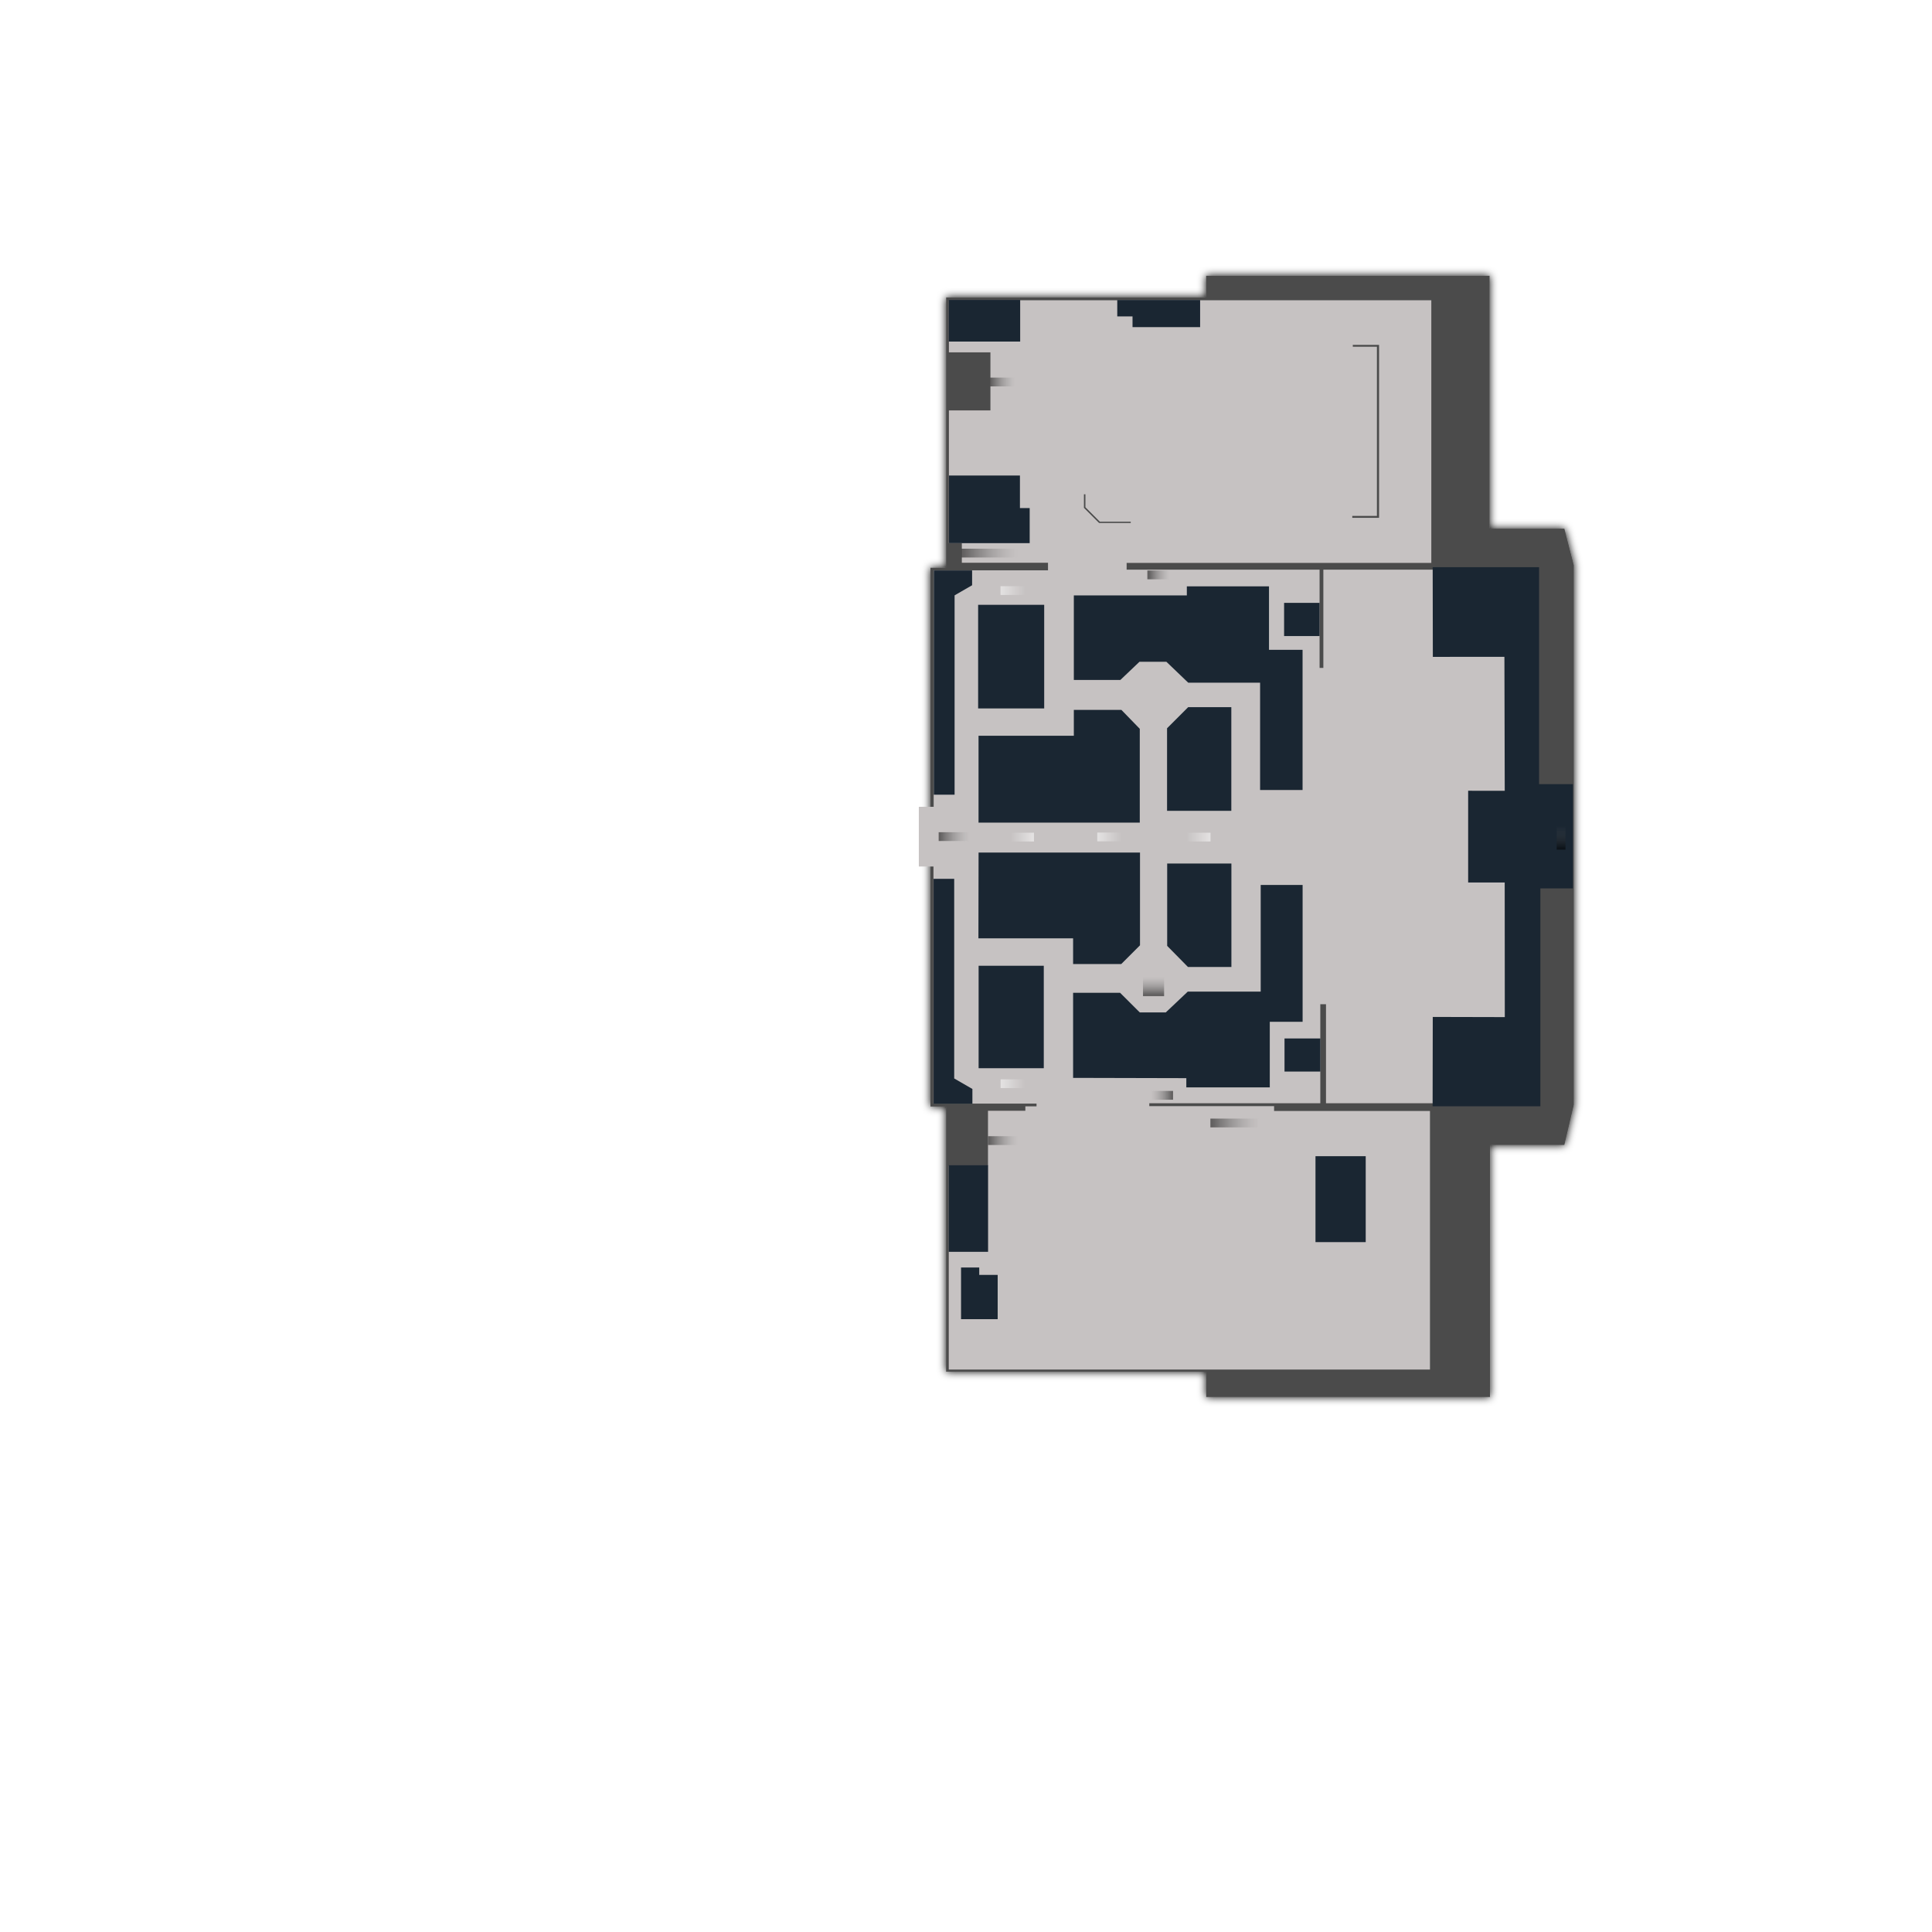
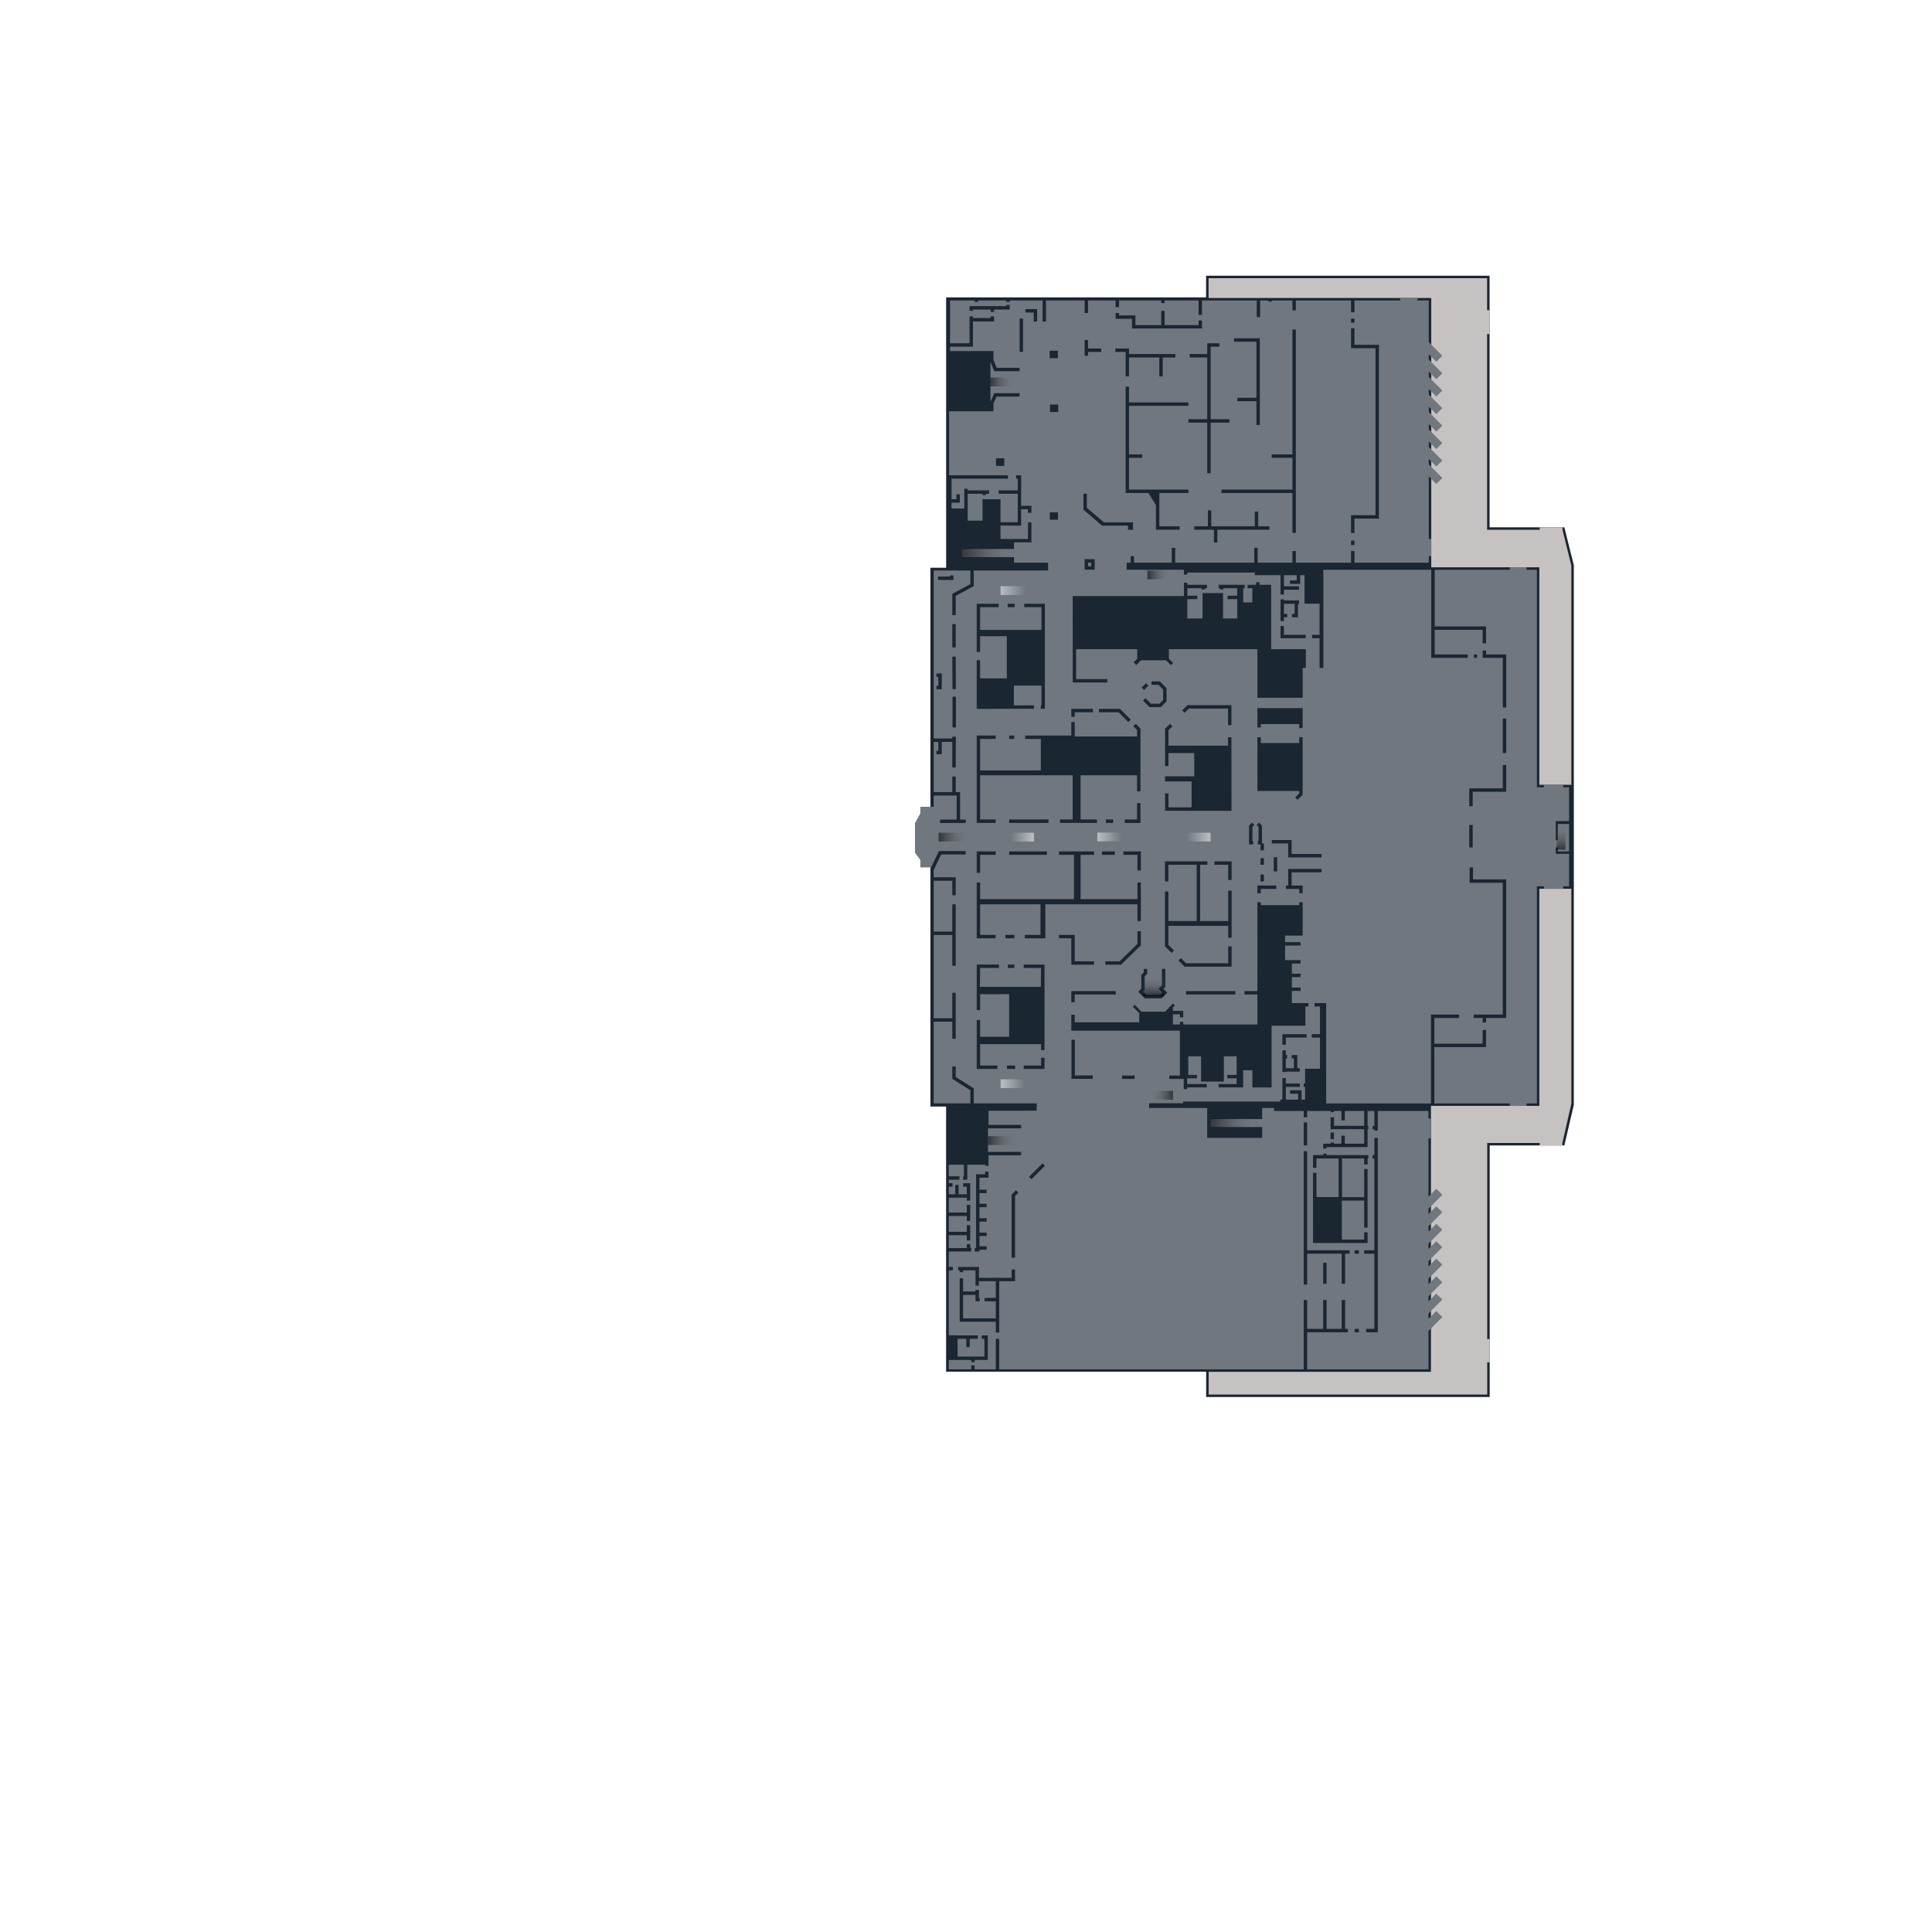
- <svg xmlns="http://www.w3.org/2000/svg" xmlns:xlink="http://www.w3.org/1999/xlink" xml:space="preserve" id="svg235" version="1.1" viewBox="0 0 977.1 977.1">
-   <style id="style_common">
-     .trees { fill:#144043 }
-     .cement { fill:#c6c2c2 }
-     .land { fill:#1f5054 }
-     .rock { fill:#dcd5b6 }
-     .water { fill:#4a6b96 }
-     .wood { fill:#593700 }
-     .tarmac { fill:#768089 }
-     .gravel { fill:#946d3e }
-     .building { fill:#1a2632 }
-     .floor { fill:#70777f }
-     .locked { fill:#37414c }
-     .map_border { fill:none;stroke:#000;stroke-width:2 }
-     .fence { fill:none;stroke:#c4e3c3;stroke-width:1 }
-     .road_tarmac { fill:none;stroke:#888 }
-     .road_gravel { fill:none;stroke:#946d3e }
-     .road_small { stroke-width:5 }
-     .road_medium { stroke-width:8 }
-     .road_large { stroke-width:12 }
-     .railroad { fill:none;stroke:#914833;stroke-dasharray:6;stroke-width:3 }
-     .powerline { fill:none;stroke:#ffce00;stroke-width:2;stroke-miterlimit:10;stroke-dasharray:6,6 }
-     .danger { fill:red;fill-opacity:.4;stroke:red;stroke-dasharray:4,2;stroke-width:2 }
-     .task { fill:#000 }
-     .stairs { fill:#FFD700 }
-     .shadow { filter:drop-shadow(0 0 2px #000) }
-   </style>
-   <style id="style_interchange">
-     .structure{ fill:#4b4b4b }
-   </style>
-   <defs id="defs1">
-     <linearGradient id="rampDown_l2r">
-       <stop id="stop200" offset="0" style="stop-color:#777777;stop-opacity:0;" />
-       <stop id="stop199" offset="1" style="stop-color:#000000;stop-opacity:0.5;" />
+ <svg xmlns="http://www.w3.org/2000/svg" id="svg235" version="1.1" viewBox="0 0 977.1 977.1">
+   <defs>
+     <style>
+       .st0 {
+         stroke: url(#linear-gradient6);
+       }
+ 
+       .st0, .st1, .st2, .st3, .st4, .st5, .st6, .st7, .st8, .st9, .st10, .st11, .st12, .st13 {
+         fill: none;
+         stroke-miterlimit: 3.555;
+       }
+ 
+       .st0, .st1, .st2, .st3, .st4, .st5, .st6, .st7, .st8, .st9, .st11, .st12, .st13 {
+         stroke-width: 4.444px;
+       }
+ 
+       .st1 {
+         stroke: url(#linear-gradient4);
+       }
+ 
+       .st2 {
+         stroke: url(#linear-gradient13);
+       }
+ 
+       .st3 {
+         stroke: url(#linear-gradient8);
+       }
+ 
+       .st4 {
+         stroke: url(#linear-gradient1);
+       }
+ 
+       .st5 {
+         stroke: url(#linear-gradient12);
+       }
+ 
+       .st14 {
+         fill: #70777f;
+       }
+ 
+       .st6 {
+         stroke: url(#linear-gradient3);
+       }
+ 
+       .st7 {
+         stroke: url(#linear-gradient2);
+       }
+ 
+       .st8 {
+         stroke: url(#linear-gradient7);
+       }
+ 
+       .st9 {
+         stroke: url(#linear-gradient5);
+       }
+ 
+       .st10 {
+         stroke: url(#linear-gradient);
+         stroke-width: 10.666px;
+       }
+ 
+       .st11 {
+         stroke: url(#linear-gradient9);
+       }
+ 
+       .st12 {
+         stroke: url(#linear-gradient11);
+       }
+ 
+       .st15 {
+         fill: #1a2632;
+       }
+ 
+       .st16 {
+         fill: #c6c2c2;
+       }
+ 
+       .st13 {
+         stroke: url(#linear-gradient10);
+       }
+     </style>
+     <linearGradient id="linear-gradient" x1="832.182" y1="296.201" x2="832.182" y2="306.265" gradientTransform="translate(-156.3224 766.2187) scale(.8889 -.8889)" gradientUnits="userSpaceOnUse">
+       <stop offset="0" stop-color="#000" stop-opacity=".5" />
+       <stop offset="1" stop-color="#777" stop-opacity="0" />
    </linearGradient>
-     <linearGradient id="rampDown_r2l">
-       <stop id="stop84" offset="0" style="stop-color:#000000;stop-opacity:0.5;" />
-       <stop id="stop85" offset="1" style="stop-color:#777777;stop-opacity:0;" />
+     <linearGradient id="linear-gradient1" x1="745.639" y1="525.979" x2="759.381" y2="525.979" gradientTransform="translate(-156.3224 766.2187) scale(.8889 -.8889)" gradientUnits="userSpaceOnUse">
+       <stop offset="0" stop-color="#fff" stop-opacity=".5" />
+       <stop offset="1" stop-color="#fff" stop-opacity="0" />
    </linearGradient>
-     <linearGradient id="rampUp_l2r">
-       <stop id="stop168" offset="0" style="stop-color:#ffffff;stop-opacity:0;" />
-       <stop id="stop169" offset="1" style="stop-color:#ffffff;stop-opacity:0.5;" />
+     <linearGradient id="linear-gradient2" x1="829.809" y1="534.891" x2="841.263" y2="534.891" gradientTransform="translate(-156.3224 766.2187) scale(.8889 -.8889)" gradientUnits="userSpaceOnUse">
+       <stop offset="0" stop-color="#000" stop-opacity=".5" />
+       <stop offset="1" stop-color="#777" stop-opacity="0" />
    </linearGradient>
-     <linearGradient id="rampUp_r2l">
-       <stop id="stop176" offset="0" style="stop-color:#ffffff;stop-opacity:0.5;" />
-       <stop id="stop175" offset="1" style="stop-color:#ffffff;stop-opacity:0;" />
+     <linearGradient id="linear-gradient3" x1="724.191" y1="547.293" x2="754.899" y2="547.293" gradientTransform="translate(-156.3224 766.2187) scale(.8889 -.8889)" gradientUnits="userSpaceOnUse">
+       <stop offset="0" stop-color="#000" stop-opacity=".5" />
+       <stop offset="1" stop-color="#777" stop-opacity="0" />
    </linearGradient>
-     <linearGradient xlink:href="#rampDown_l2r" id="linearGradient199" x1="559.72" x2="580.328" y1="616.028" y2="616.028" gradientUnits="userSpaceOnUse" />
-     <linearGradient xlink:href="#rampDown_l2r" id="linearGradient204" x1="615.41" x2="636.924" y1="475.45" y2="475.45" gradientUnits="userSpaceOnUse" />
-     <linearGradient xlink:href="#rampDown_l2r" id="linearGradient208" x1="559.918" x2="580.392" y1="335.181" y2="335.181" gradientUnits="userSpaceOnUse" />
-     <linearGradient xlink:href="#rampDown_l2r" id="linearGradient244" x1="654.3" x2="666.345" y1="622.466" y2="622.466" gradientUnits="userSpaceOnUse" />
-     <linearGradient xlink:href="#rampDown_r2l" id="linearGradient178" x1="534.583" x2="551.118" y1="475.259" y2="475.259" gradientUnits="userSpaceOnUse" />
-     <linearGradient xlink:href="#rampDown_r2l" id="linearGradient183" x1="562.593" x2="578.763" y1="648.223" y2="648.223" gradientUnits="userSpaceOnUse" />
-     <linearGradient xlink:href="#rampDown_r2l" id="linearGradient185" x1="689.426" x2="716.388" y1="638.206" y2="638.206" gradientUnits="userSpaceOnUse" />
-     <linearGradient xlink:href="#rampDown_r2l" id="linearGradient190" x1="653.566" x2="665.019" y1="326.371" y2="326.371" gradientUnits="userSpaceOnUse" />
-     <linearGradient xlink:href="#rampDown_r2l" id="linearGradient192" x1="563.652" x2="577.103" y1="216.613" y2="216.613" gradientUnits="userSpaceOnUse" />
-     <linearGradient xlink:href="#rampDown_r2l" id="linearGradient194" x1="547.947" x2="578.655" y1="313.955" y2="313.955" gradientUnits="userSpaceOnUse" />
-     <linearGradient xlink:href="#rampDown_r2l" id="linearGradient202" x1="675.547" x2="697.621" y1="475.556" y2="475.556" gradientUnits="userSpaceOnUse" />
-     <linearGradient xlink:href="#rampDown_r2l" id="linearGradient206" x1="575.148" x2="596.969" y1="475.676" y2="475.676" gradientUnits="userSpaceOnUse" />
-     <linearGradient xlink:href="#rampDown_r2l" id="linearGradient240" x1="887.882" x2="887.882" y1="481.813" y2="469.194" gradientUnits="userSpaceOnUse" />
-     <linearGradient xlink:href="#rampDown_r2l" id="linearGradient84" x1="655.973" x2="655.973" y1="565.05" y2="554.986" gradientUnits="userSpaceOnUse" />
-     <linearGradient xlink:href="#rampUp_l2r" id="linearGradient169" x1="674.614" x2="687.492" y1="475.591" y2="475.591" gradientUnits="userSpaceOnUse" />
-     <linearGradient xlink:href="#rampUp_l2r" id="linearGradient175" x1="574.559" x2="586.747" y1="475.591" y2="475.591" gradientUnits="userSpaceOnUse" />
-     <linearGradient xlink:href="#rampUp_l2r" id="linearGradient229" x1="566.338" x2="574.468" y1="216.6" y2="216.6" gradientUnits="userSpaceOnUse" />
-     <linearGradient xlink:href="#rampUp_l2r" id="linearGradient231" x1="547.768" x2="566.721" y1="314.02" y2="314.02" gradientUnits="userSpaceOnUse" />
-     <linearGradient xlink:href="#rampUp_l2r" id="linearGradient233" x1="534.908" x2="545.617" y1="475.273" y2="475.273" gradientUnits="userSpaceOnUse" />
-     <linearGradient xlink:href="#rampUp_l2r" id="linearGradient235" x1="563.23" x2="574.456" y1="648.18" y2="648.18" gradientUnits="userSpaceOnUse" />
-     <linearGradient xlink:href="#rampUp_l2r" id="linearGradient237" x1="652.08" x2="652.08" y1="570.197" y2="552.706" gradientUnits="userSpaceOnUse" />
-     <linearGradient xlink:href="#rampUp_l2r" id="linearGradient239" x1="688.48" x2="705.508" y1="638.044" y2="638.044" gradientUnits="userSpaceOnUse" />
-     <linearGradient xlink:href="#rampUp_r2l" id="linearGradient173" x1="624.846" x2="637.665" y1="475.41" y2="475.41" gradientUnits="userSpaceOnUse" />
-     <linearGradient xlink:href="#rampUp_r2l" id="linearGradient180" x1="569.985" x2="582.735" y1="615.862" y2="615.862" gradientUnits="userSpaceOnUse" />
-     <linearGradient xlink:href="#rampUp_r2l" id="linearGradient187" x1="569.395" x2="583.138" y1="335.232" y2="335.232" gradientUnits="userSpaceOnUse" />
-     <linearGradient xlink:href="#rampUp_r2l" id="linearGradient219" x1="887.768" x2="887.768" y1="481.878" y2="469.138" gradientUnits="userSpaceOnUse" />
-     <linearGradient xlink:href="#rampUp_r2l" id="linearGradient221" x1="882.455" x2="882.455" y1="298.96" y2="261.574" gradientUnits="userSpaceOnUse" />
-     <linearGradient xlink:href="#rampUp_r2l" id="linearGradient223" x1="848.279" x2="886.75" y1="182.324" y2="182.324" gradientUnits="userSpaceOnUse" />
-     <linearGradient xlink:href="#rampUp_r2l" id="linearGradient225" x1="882.449" x2="882.449" y1="650.491" y2="691.245" gradientUnits="userSpaceOnUse" />
-     <linearGradient xlink:href="#rampUp_r2l" id="linearGradient227" x1="848.471" x2="886.866" y1="767.817" y2="767.817" gradientUnits="userSpaceOnUse" />
-     <linearGradient xlink:href="#rampUp_r2l" id="linearGradient242" x1="660.831" x2="668.614" y1="326.469" y2="326.469" gradientUnits="userSpaceOnUse" />
-     <linearGradient xlink:href="#rampUp_r2l" id="linearGradient246" x1="660.571" x2="669.358" y1="622.62" y2="622.62" gradientUnits="userSpaceOnUse" />
+     <linearGradient id="linear-gradient4" x1="739.896" y1="644.646" x2="753.347" y2="644.646" gradientTransform="translate(-156.3224 766.2187) scale(.8889 -.8889)" gradientUnits="userSpaceOnUse">
+       <stop offset="0" stop-color="#000" stop-opacity=".5" />
+       <stop offset="1" stop-color="#777" stop-opacity="0" />
+     </linearGradient>
+     <linearGradient id="linear-gradient5" x1="865.67" y1="223.051" x2="892.632" y2="223.051" gradientTransform="translate(-156.3224 766.2187) scale(.8889 -.8889)" gradientUnits="userSpaceOnUse">
+       <stop offset="0" stop-color="#000" stop-opacity=".5" />
+       <stop offset="1" stop-color="#777" stop-opacity="0" />
+     </linearGradient>
+     <linearGradient id="linear-gradient6" x1="738.837" y1="213.035" x2="755.006" y2="213.035" gradientTransform="translate(-156.3224 766.2187) scale(.8889 -.8889)" gradientUnits="userSpaceOnUse">
+       <stop offset="0" stop-color="#000" stop-opacity=".5" />
+       <stop offset="1" stop-color="#777" stop-opacity="0" />
+     </linearGradient>
+     <linearGradient id="linear-gradient7" x1="746.229" y1="245.4" x2="758.979" y2="245.4" gradientTransform="translate(-156.3224 766.2187) scale(.8889 -.8889)" gradientUnits="userSpaceOnUse">
+       <stop offset="0" stop-color="#fff" stop-opacity=".5" />
+       <stop offset="1" stop-color="#fff" stop-opacity="0" />
+     </linearGradient>
+     <linearGradient id="linear-gradient8" x1="710.827" y1="385.71" x2="727.361" y2="385.71" gradientTransform="translate(-156.3224 766.2187) scale(.8889 -.8889)" gradientUnits="userSpaceOnUse">
+       <stop offset="0" stop-color="#000" stop-opacity=".5" />
+       <stop offset="1" stop-color="#777" stop-opacity="0" />
+     </linearGradient>
+     <linearGradient id="linear-gradient9" x1="750.803" y1="385.71" x2="762.991" y2="385.71" gradientTransform="translate(-156.3224 766.2187) scale(.8889 -.8889)" gradientUnits="userSpaceOnUse">
+       <stop offset="0" stop-color="#fff" stop-opacity="0" />
+       <stop offset="1" stop-color="#fff" stop-opacity=".5" />
+     </linearGradient>
+     <linearGradient id="linear-gradient10" x1="801.09" y1="385.803" x2="813.909" y2="385.803" gradientTransform="translate(-156.3224 766.2187) scale(.8889 -.8889)" gradientUnits="userSpaceOnUse">
+       <stop offset="0" stop-color="#fff" stop-opacity=".5" />
+       <stop offset="1" stop-color="#fff" stop-opacity="0" />
+     </linearGradient>
+     <linearGradient id="linear-gradient11" x1="850.858" y1="385.71" x2="863.736" y2="385.71" gradientTransform="translate(-156.3224 766.2187) scale(.8889 -.8889)" gradientUnits="userSpaceOnUse">
+       <stop offset="0" stop-color="#fff" stop-opacity="0" />
+       <stop offset="1" stop-color="#fff" stop-opacity=".5" />
+     </linearGradient>
+     <linearGradient id="linear-gradient12" x1="1064.051" y1="379.437" x2="1064.051" y2="392.056" gradientTransform="translate(-156.3224 766.2187) scale(.8889 -.8889)" gradientUnits="userSpaceOnUse">
+       <stop offset="0" stop-color="#000" stop-opacity=".5" />
+       <stop offset="1" stop-color="#777" stop-opacity="0" />
+     </linearGradient>
+     <linearGradient id="linear-gradient13" x1="830.544" y1="238.798" x2="842.589" y2="238.798" gradientTransform="translate(-156.3224 766.2187) scale(.8889 -.8889)" gradientUnits="userSpaceOnUse">
+       <stop offset="0" stop-color="#777" stop-opacity="0" />
+       <stop offset="1" stop-color="#000" stop-opacity=".5" />
+     </linearGradient>
  </defs>
-   <g id="First_Floor" data-name="First Floor">
-     <g id="Structure-1" class="structure shadow" data-name="Structure">
-       <path d="M609.974 139.454v10.948H478.506v136.724h-7.951v272.502h7.927v134.083h131.534v12.817h143.553V579.065h37.599l4.791-20.333V285.9l-4.791-18.552h-37.824V139.454Z" />
+   <g id="First_Floor">
+     <g id="Structure-1">
+       <path class="st15" d="M609.974,139.454v10.948h-131.468v136.724h-7.951v272.502h7.927v134.083h131.534v12.817h143.389v-127.222h37.763l4.791-20.574v-272.832l-4.791-19.216h-37.824v-127.23h-143.37 0Z" />
    </g>
-     <g id="Floor-1" class="cement">
-       <path d="M479.903 151.86v26.347h21.001v29.366h-21.001v67.157h6.541v9.871h43.575v3.838h-57.823v119.585h-7.502v30.201h7.404v119.927h52.122v1.363h-5.651v2.241H499.67v27.765h-19.838v103.135H723.2V561.869h-78.838v-2.443h-63.107v-1.457h86.482v-50.078h2.88v50.078h106.75V448.405h17.38v-50.434h-17.444V288.1H669.279v49.694h-1.903V288.1h-97.584v-3.424H723.88V151.86Zm204.271 22.568h13.283v87.454h-13.54v-.947h12.455v-85.571h-12.198ZM548.19 249.982h.754v6.561l7.3 7.3h15.626v.643h-16.028l-7.652-7.653z" />
+     <g id="Pavament-1">
+       <path class="st16" d="M778.516,559.303h-54.82v134.481h-112.43v11.494h140.889v-16.288h1.251v-11.787h-1.251v-99.147h26.529v1.25h11.488v-1.25l4.537-19.964v-108.599h-16.193v109.811h0Z" />
+       <path class="st16" d="M611.225,150.719h112.621v136.193h54.67v109.994h16.193v-110.84l-4.508-18.133v-1.25h-11.502v1.25h-26.605v-98.997h1.25v-12.048h-1.25v-16.186h-140.869v10.016h-0Z" />
    </g>
-     <g id="Enclosed_Spaces-1" class="building" data-name="Enclosed Spaces">
-       <path d="M472.262 288.496v113.42h10.519V301.098l8.859-5.114v-7.488z" />
-       <path d="M472.156 444.455v113.731h19.63v-7.442l-9.203-5.314V444.455Z" />
-       <path d="M494.931 488.431v51.814h32.956v-51.814z" />
-       <path d="M637.593 447.566v53.928h-36.872l-11.143 10.543H576.45l-9.966-9.932h-23.768v43.027l57.262.139v4.666h42.209v-33.172h16.601v-69.199z" />
-       <path d="M590.296 436.714v41.659l10.503 10.667h21.975v-52.326z" />
-       <path d="M543.087 359.037v13.073h-48.198v43.919h81.549v-47.43l-9.285-9.562z" />
-       <path d="M494.685 305.879v52.405h33.411v-52.405z" />
-       <path d="M600.239 296.535v4.595h-57.152v42.749h23.54l9.647-9.186h13.631l11.023 10.565h36.356v54.295h21.484v-70.91h-16.98v-32.107z" />
-       <path d="m600.903 357.649-10.667 10.667v41.758h32.501v-52.425z" />
-       <path d="M649.639 525.195v16.742h18.132v-16.742z" />
-       <path d="M479.793 589.324V633.1h19.921v-43.776z" />
-       <path d="M649.426 304.899v16.785h17.936v-16.785z" />
-       <path d="M486.043 641.035v26.131h18.526v-22.392h-9.324v-3.739z" />
-       <path d="M479.961 240.494v34.199h40.797v-17.737h-4.93v-16.462z" />
-       <path d="M479.851 151.684v21.058h36.098v-21.058z" />
-       <path d="M565.051 151.736v8.284h7.72v5.426h34.183v-13.71z" />
-       <path d="M665.304 584.742v43.455h25.401v-43.455z" />
-       <path d="m724.573 286.847.08 45.361 36.196-.029.167 67.751-18.505-.01v46.387l18.485.019.051 68.072-36.432-.088-.079 45.203h54.489V449.311h16.46v-52.742h-17.104V286.847Z" />
-       <path d="M576.552 431.182v46.893l-9.472 9.472h-24.364v-12.983h-47.885l.079-43.382z" />
+     <g id="Floor-1">
+       <path class="st14" d="M708.115,150.719v1.25h-23.109v5.977h-1.721v-5.977h-27.922v4.996h-1.721v-4.996h-10.445v.539h-1.721v-.539h-4.17v8.416h-1.721v-8.416h-27.678v7.289h-1.721v-7.289h-17.201v1.289h-1.721v-1.289h-21.326v3.352h-1.721v-3.352h-13.947v6.352h-1.721v-6.352h-19.531v10.666h-1.721v-10.666h-16.66v.725h-1.721v-.725h-14.219v.725h-1.721v-.725h-12.504v21.631h9.875v-13.592h1.721v.828h8.969v-.828h1.721v2.549h-10.69v12.764h-11.596v2.231h21.963v4.502l1.635,3.963h11.566v1.721h-12.81l-1.924-4.838v20.312l1.941-4.352h12.793v1.721h-11.584l-1.617,3.451v3.967h-22.428v32.375h29.762v1.721h-28.531v10.4h2.484v-2.516h1.721v4.236h-4.205v2.969h6.439v-10h1.721v.809h10.815v1.721h-1.596v.658h-1.721v-.658h-7.498v13.598h7.498v-10.812h9.104v11.598h8.725v-14.383h-9.639v-1.721h9.639v-5.898h-.83v-1.721h2.551v15.455h5.184v3.527h-1.721v-1.807h-3.463v8.268h-10.445v6.764h13.908v-8.41h1.721v10.131h-8.791v3.361h-26.34v4.117h26.34v2.799h17.229v3.938h-37.584v7.906l-9.143,4.961v9.699h-1.721v-10.723l9.143-4.961v-6.883h-18.547v84.975h9.404v-.908h1.828l-.107,15.578h-1.721v-12.949h-5.326v6.238h-2.684v-1.721h.963v-4.518h-2.357v25.402h9.404v-7.885h1.721v7.885h2.221v13.891h2.826v1.721h-12.953v-1.721h8.406v-12.17h-11.625v5.629h-.021v.06h-6.732v3.359l-2.707,4.865v15l2.707,3.688v3.748h5.453l3.967-8.254h13.506v1.721h-12.4l-3.772,7.826v3.717h11.125v9.088h-1.721v-7.367h-9.404v25.725h9.404v-13.789h1.721v31.068h-1.721v-15.559h-9.404v42.113h9.404v-12.883h1.721v23.273h-1.721v-8.67h-9.404v41.338h18.547v-6.648l-9.143-5.748v-6.303h1.721v5.352l9.143,5.748v7.6h31.807v3.684l-24.336.041v7.162h16.465v1.721h-16.75v11.908h16.75v1.721h-16.465v5.354h-1.721v-.568h-9.033v7.586h-2.078v-1.721h.357v-5.865h-7.648v5.865h5.398v1.721h-5.398v1.773h1.891v1.721h-1.891v3.857h3.279v-4.719h1.721v4.719h4.127v-3.857h-1.836v-1.721h3.557v8.775h-1.721v-1.477h-9.127v7.547h9.127v-3.91h1.721v8.1h-1.721v-2.469h-9.127v7.998h9.127v-3.369h1.721v7.734h-1.721v-2.644h-9.127v6.508h9.127v-2.018h1.721v2.018h.49v1.721h-11.338v7.816h2.072v1.721h-2.072v32.842h4.477v.064h10.217v1.721h-4.09v4.223h-1.721v-4.223h-4.406v8.975h13.551v-8.975h-1.357v-1.721h3.078v12.416h-6.668v1.092h-1.721v-1.092h-6.883v.021h-4.477v4.727h11.359v-2h1.721v2h10.713v-15.395h1.721v15.395h154.018v-35.057h1.721v14.58h8.105v-14.58h1.721v14.58h7.648v-14.58h1.721v14.58h1.416v1.721h-20.611v18.756h61.361v-19.408l6.998-7.039-3.029-3.029-3.969,3.967v-2.727l6.998-7.041-3.029-3.029-3.969,3.969v-2.635l6.998-7.039-3.029-3.029-3.969,3.967v-2.822l6.998-7.039-3.029-3.029-3.969,3.967v-2.727l6.998-7.041-3.029-3.027-3.969,3.967v-2.728l6.998-7.039-3.029-3.029-3.969,3.967v-2.727l6.998-7.041-3.029-3.029-3.969,3.969v-2.728l6.998-7.039-3.029-3.029-3.969,3.967v-29.531h1.228v-9.955h-1.228v-3.863h-25.637v9.916h-1.721v-.701h-.918v-1.721h.918v-7.494h-3.447v7.494h.361v1.721h-.361v9.047h-20.734v.736h-1.723v-2.457h3.748v-.568h1.721v.568h3.76v-4.025h1.721v4.025h9.787v-7.326h-16.988v-6.039h1.721v4.318h15.268v-7.494h-9.787v4.729h-1.721v-4.729h-3.76v.56h-1.721v-.56h-11.848v3.176h-1.721v-3.176h-15.002v-1.508h-6.033v5.582h-26.08v4.037h26.08v5.477h-27.801v-15.096h-29.383v-2.33h.111v-.062h17.125v-.885h49.09v-.949h1.102v-10.953h1.721v2.797h7.098v1.721h-7.098v6.436h6.238v-2.994h-4.088v-1.721h5.809v4.715h1.789v-6.436h-.715v-1.721h.715v-7.477h7.545v-15.754h-4.172v-1.721h4.172v-14.008h-2.781v-1.721h3.285v.004h2.6v50.764h53.004v-44.955h14.213v1.721h-12.492v12.994h24.424v-6.971h1.721v8.691h-26.145v28.506h38.184v1.232h8.426v-1.232h5.242v-109.811h3.574v1.27h9.752v-1.27h2.965v-16.418h-6.75v-3.225h1.062v2.012h5.688v-13.893h-5.688v8.223h-1.062v-9.68h6.75v-17.105h-2.965v-1.25h-9.752v1.25h-3.574v-109.994h-5.242v-1.256h-8.426v1.256h-38.016v28.646h25.982v8.547h-1.721v-6.826h-24.262v12.465h16.699v1.721h-18.42v-44.553h-54.582v49.633h-1.902v-15.012h-3.777v-1.721h3.777v-15.746h-7.619v-14.443h-2.209v4.41h-5.162v-1.721h3.441v-2.689h-6.481v5.65h7.644v1.721h-7.644v2.402h-1.721v-9.773h-13.006v-1.31h-34.127v.998h-1.721l-.023-2.402h-28.951v-.059h-.006v-3.424h.006v-.098h2.008v-3.277h1.721v3.277h19.098v-7.533h1.721v7.533h40.004v-7.533h1.721v7.533h17.572v-5.877h1.721v5.877h27.922v-5.877h1.721v5.877h37.59v-3.277h1.273v-8.711h-1.273v-31.654l3.818,3.816,3.029-3.029-6.848-6.889v-2.728l3.818,3.818,3.029-3.029-6.848-6.891v-2.727l3.818,3.816,3.029-3.029-6.848-6.889v-2.728l3.818,3.816,3.029-3.027-6.848-6.891v-2.727l3.818,3.816,3.029-3.029-6.848-6.889v-2.822l3.818,3.816,3.029-3.029-6.848-6.889v-2.635l3.818,3.818,3.029-3.029-6.848-6.891v-2.727l3.818,3.816,3.029-3.029-6.848-6.889v-21.061h-5.701v-1.25h-8.779.001ZM508.918,154.195h1.721v2.361h-7.879v1.201h-1.721v-1.201h-8.969v.639h-1.721v-2.359h18.568v-.641h0ZM518.592,156.336h5.924v6.299h-1.721v-4.578h-4.203v-1.721ZM587.266,157.195h1.721v7.217h17.201v-2.342h1.721v4.062h-35.412v-4.889h-8.277v-2.924h1.721v1.203h8.277v4.889h13.049v-7.217ZM515.67,161.135h1.721v16.826h-1.721v-16.826ZM683.285,161.135h1.721v2.062h-1.721v-2.062ZM683.285,166.01h1.721v8.381h12.381v87.889h-12.381v7.256h-1.721v-8.977h12.379v-84.445h-12.379v-10.104ZM653.643,166.643h1.721v102.893h-1.721v-20.215h-35.904v-1.721h35.904v-16.078h-10.51v-1.721h10.51v-63.158h0ZM624.106,171.094h13.051v43.818h-1.721v-12.012h-9.684v-1.721h9.684v-28.365h-11.33v-1.721h0ZM548.551,171.953h1.721v4.303h6.664v1.721h-6.664v1.935h-1.721v-7.959h0ZM610.557,173.602h6.148v1.723h-4.428v36.69h9.48v1.721h-9.48v25.623h-1.721v-25.623h-9.521v-1.721h9.521v-31.24h-8.859v-1.721h8.859v-5.451h0ZM564.078,176.256h6.918v2.797h23.459v1.721h-6.412v9.604h-1.721v-9.604h-15.326v9.604h-1.721v-12.4h-5.197v-1.721ZM530.871,177.387h4.156v3.766h-4.156v-3.766ZM569.275,195.539h1.721v7.979h30.039v1.721h-30.039v24.562h6.676v1.721h-6.676v16.078h30.039v1.721h-14.705v16.869h10.273v1.721h-11.994v-12.455l-3.809-6.135h-11.525v-53.781h0ZM531.029,204.613h4.156v3.754h-4.156v-3.754ZM503.721,231.793h4.199v3.824h-4.199v-3.824ZM547.953,249.695h1.721v7.127l8.621,7.348h14.734v3.74h-2.555v-2.094h-13.168l-9.354-8.08v-8.041h0ZM610.875,258.148h1.721v8.041h22.014v-7.479h1.721v7.479h5.699v1.721h-26.367v6.463h-1.721v-6.463h-9.951v-1.721h6.885v-8.041h0ZM530.932,259.115h4.137v3.742h-4.137v-3.742ZM683.285,273.422h1.721v2.252h-1.721v-2.252ZM548.557,282.816h5.072v5.283h-5.072v-5.283ZM550.277,284.537v1.842h1.631v-1.842h-1.631ZM480.473,291.033h1.721v2.281h-7.82v-1.721h6.1v-.56ZM635.262,294.422h1.721v1.348h5.898l.008,32.555h17.543v9.443h-1.613v15.143h-22.912v-24.586h-44.752v4.84l2.117,2.117-1.141,1.076-2.422-2.422h-12.656l-2.424,2.422-1.305-1.377,1.815-1.816v-4.84h-30.898v15.117h15.762v1.721h-17.482l-.021-43.717h56.275v-6.723h1.721v1.047h9.945v1.721h-1.006v.615h-1.723v-.615h-7.217v3.799h5.012v1.721h-5.035v9.787h7.705v-12.83h10.359v12.83h7.184v-9.787h-4.869v-1.721h4.869v-3.799h-6.998v.615h-1.721v-.615h-.676v-1.721h13.199v1.721h-.775v7.189h4.6v-7.189h-2.367v-1.721h4.281v-1.348h0ZM647.627,303.106h1.721v.541h7.644v1.721h-.539v6.809h-3.062v-1.723h1.342v-5.086h-5.385v5.086h1.637v1.723h-1.637v1.941h-1.721v-11.012h0ZM493.967,305.344h11.104v1.723h-9.383v11.49h31.035v-11.49h-8.699v-1.723h10.42v53.111h-2.051v-1.721h.33v-10.012h-13.969v10.012h10.162v1.721l-28.943.053-.006-24.613h1.721v9.193h13.514v-21.32h-13.514v7.941h-1.721v-24.365h0ZM509.615,305.344h3.531v1.723h-3.531v-1.723h0ZM481.621,315.65h1.721v11.77h-1.721v-11.77ZM647.627,316.619h1.721v4.443h11.047v1.721h-12.768v-6.164ZM749.844,329.008h1.721v1.986h10.193v26.838h-1.723v-25.117h-10.191v-3.707ZM745.508,330.994h1.506v1.721h-1.506v-1.721ZM481.621,332.119h1.721l.107,16.416h-1.721l-.107-16.416h0ZM473.611,340.611h2.684v7.979h-2.684v-1.721h.963v-4.537h-.963v-1.721h0ZM582.379,344.619h4.223l3.365,3.365v6.766l-2.857,2.861h-5.76l-3.279-3.281,1.215-1.217,2.777,2.777h4.334l1.85-1.852v-5.342l-2.357-2.357h-3.51v-1.721h0ZM579.584,345.543l1.217,1.217-2.189,2.189-1.217-1.217,2.189-2.189ZM481.728,352.375h1.721v15.523h-1.721v-15.523ZM600.562,356.617h22.234v10.129h-1.721v-8.408h-19.803l-2.172,2.172-1.217-1.219,2.678-2.674ZM635.906,358.137h22.912l-.016,10.123h-1.721v-2.031h-19.438v1.67h-1.721l-.018-9.762ZM541.814,358.498h10.953v1.721h-9.232v2.297h-1.721v-4.018ZM555.795,358.498h10.623l5.443,5.449-1.217,1.215-4.941-4.943h-9.908v-1.721h0ZM760.035,363.424h1.723v17.424h-1.723v-17.424ZM541.814,365.178h1.721v7.281h31.523v-3.289l-1.885-1.887,1.217-1.217,2.389,2.391v31.744h-1.721v-8.098h-28.561v22.355h8.291v1.721h-18.684v-1.721h6.393v-22.355h-46.797v22.355h7.848v1.721h-9.568v-44.185h9.568v1.721h-7.848v15.935h30.691v-15.935h-7.912v-1.721h23.334v-6.816h0ZM591.775,366.117l1.176,1.256-2.008,1.883v7.842h30.133v-4.244h1.721l.018,37.213-33.592-.014v-8.803h1.721v7.082h11.701v-13.141h-13.44v-2.576h14.785v-11.768h-13.047v6.572h-1.721v-18.91l2.553-2.393h0ZM510.397,371.994h2.518v1.721h-2.518v-1.721ZM635.924,372.853h1.721v2.914h19.438v-2.914h1.721v29.113l-2.584,2.551-1.209-1.225,2.072-2.045v-1.205h-21.176l.018-27.189h0ZM760.035,386.869h1.723v13.551h-16.957v7.314h-1.721v-9.035h16.955v-11.83h0ZM575.059,406.164h1.721v10.016h-7.943v-1.721h6.223v-8.295ZM510.397,414.459h19.881v1.721h-19.881v-1.721ZM559.293,414.459h3.713v1.721h-3.713v-1.721ZM633.176,416.053l1.219,1.217-.986.986v7.086h.379v1.721h-2.1v-9.52l1.488-1.49h0ZM636.748,416.053l1.49,1.49v9.029h.99v3.471h-1.721v-2.981h-1.369v-1.721h.379v-7.086l-.988-.986,1.219-1.217ZM743.08,417.199h1.721v11.4h-1.721v-11.4ZM643.203,424.844h10.027v7.062h15.123v1.721h-16.844v-7.062h-8.307v-1.721h0ZM493.981,430.611h9.568v1.721h-7.848v9.078h-1.721v-10.799ZM510.397,430.611h19.084v1.721h-19.084v-1.721h0ZM535.576,430.611h17.754v1.721h-6.832v22.396h28.764v-8.414h1.721v19.48h-1.721v-8.445h-46.59v17.207l-10.389-.019v-1.721h7.949v-15.467h-30.531v15.467h7.848v1.721h-9.568v-28.223h1.721v8.414h47.443v-22.396h-7.568v-1.721h-0ZM557.307,430.611h6.494v1.721h-6.494v-1.721ZM568.172,430.611h8.81v9.607h-1.721v-7.887h-7.09v-1.721ZM644.201,433.512h1.721v7.189h-1.721v-7.189ZM637.508,434.006h1.721v3.348h-1.721v-3.348ZM589.184,435.623h21.432v1.721h-3.664v28.451h14.211v-15.307h1.723v23.789h-1.723v-6.031h-30.258v9.641l2.846,2.846-1.217,1.217-3.35-3.35v-27.742h1.721v14.938h14.326v-28.451h-14.326v8.432h-1.721v-10.152h0ZM614.207,435.623h8.678v9.414h-1.723v-7.693h-6.955v-1.721h0ZM743.26,438.691h1.721v6.057h16.754v70.084h-10.176v2.311h-1.721v-2.311h-4.512v-1.721h14.688v-66.643h-16.754v-7.777ZM651.51,439.465h16.844v1.721h-15.123v6.652h5.59v3.932h-1.721v-2.211h-6.799v-1.721h1.209v-8.373h0ZM637.508,442.309h1.721v3.467h-1.721v-3.467ZM635.912,447.838h9.562v1.721h-7.842v2.211h-1.721v-3.932ZM635.912,456.299h1.719v1.484h19.467v-1.484h1.721v16.873h-8.887v3.307h7.82v1.721h-7.82v7.379h7.82v1.721h-4.4v5.141h4.4v1.721h-4.4v5.275h4.4v1.721h-4.4v6.148h5.957v-.006h2.441v1.721h-1.568v9.719h-17.086v31.215h-9.708v-8.66h-4.644v8.66h-3.316v-.021h-9.121v-1.721h9.121v-2.853h-4.75v-1.721h4.75v-9.406h-6.479v12.758h-11.518v-12.758h-6.482v9.406h4.418v1.721h-4.977v2.853h9.895v1.721h-9.895v.881h-1.721v-5.16h-1.799v.004h-5.498v-1.721h5.346v-22.689h-54.904v-8.055h1.721v3.826h32.643v-4.625l-3.266-3.275,1.051-.965,3.244,3.506h12.045l3.949-4.15,1.049,1.029-1.049.926v1.77h5.231v3.303h-1.721v-1.582h-3.51v5.172h3.51v-1.338h1.721v1.338h37.475v-15.176h-6.502v-1.721h6.502l.006-44.93v0h-0ZM575.262,470.961h1.721v7.113l-9.992,9.815h-7.959v-1.721h7.244l8.986-8.807v-6.4h0ZM508.525,472.816h4.488v1.721h-4.488v-1.721h0ZM535.576,472.816h7.959v13.352h9.795v1.721h-11.516v-13.352h-6.238v-1.721ZM621.162,478.613h1.723v10.277h-23.779l-3.102-3.1,1.217-1.217,2.596,2.596h21.346v-8.557ZM493.981,487.832h11.225v1.721h-9.504l-.133,9.545h30.824l.133-9.545h-8.793v-1.721h10.514v10.506h.025l-.019,32.752h-1.727v-3.008h-30.824v10.812h8.713v1.721h-10.434v-24.781h1.721v8.523h14.674v-21.566h-14.674v8.057h-1.721v-23.016h0ZM509.695,487.832h3.318v1.721h-3.318v-1.721h0ZM578.473,490.008h1.721v2.478l-1.262,1.256v6.959l-.865.869,1.621,1.623h7.106l1.129-1.127-1.992-1.988,1.701-1.693v-8.377h1.721v9.09l-.984.981,1.992,1.988-2.853,2.848h-8.529l-3.342-3.342,1.576-1.582v-6.963l1.262-1.256v-1.764 0h-0ZM541.814,501.228h22.451v1.721h-20.73v3.93h-1.721v-5.65h0ZM599.844,501.228h24.891v1.721h-24.891v-1.721ZM648.572,523.027h12.26v1.721h-10.539v3.656h-1.721v-5.377h0ZM541.893,525.828h1.721v18.072h9.041v1.723h-10.762v-19.795h0ZM648.572,531.201h1.721v2.365h.644v1.721h-.644v4.947h4.086v-4.947h-1.074v-1.721h2.797v6.668h1.289v1.721h-7.098v.215h-1.721v-10.969h0ZM526.525,534.981h1.725l-.004,5.635h-10.514v-1.721h8.793v-3.914h0ZM509.305,538.894h4.1v1.721h-4.1v-1.721ZM567.51,543.936h6.32v1.721h-6.32v-1.721ZM659.363,567.621h1.721v11.65h-1.721v-11.65ZM672.932,572.797h1.721v3.316h-1.721v-3.316ZM695.088,575.537h1.721v98.24h-5.887v-1.721h4.166v-38.004h-5.158v-1.721h5.158v-46.428h-.918v-1.721h.918v-8.646ZM659.363,582.252h1.721v50.08h21.461v1.721h-2.266v15.185h-1.721v-15.185h-17.475v15.611h-1.721v-67.412h0ZM669.184,583.465h1.721v.719h21.098v1.721h-.361v3.025h-1.721v-3.025h-11.197v19.566h11.197v-14.258h1.721v29.611h-1.721v-13.633h-11.297v19.721h11.297v-3.688h1.721v5.408l-27.602-.008.021-35.484h1.721v12.275h11.221v-19.512h-11.221v4.707h-1.721v-6.428h5.123v-.719h0ZM527.229,588.389l1.215,1.217-6.791,6.793-1.217-1.217,6.793-6.793ZM498.234,592.57h1.721v3.019h-4.596v6.104h3.637v1.721h-3.637v5.391h3.637v1.721h-3.637v5.568h3.637v1.721h-3.637v5.566h3.637v1.721h-3.637v5.205h3.637v1.721h-3.637v.898h-2.391v-1.721h.67v-37.336h4.596v-1.299ZM513.818,601.979l1.217,1.217-1.68,1.68v31.229h-1.721v-31.941l2.184-2.184ZM685.102,632.332h2.129v1.721h-2.129v-1.721ZM669.189,638.66h1.721v10.578h-1.721v-10.578ZM484.602,640.742h10.488v5.49h16.545v-4.178h1.721v5.898h-8.01v25.953h-1.721v-5.438h-18.262v-22.004h1.721v6.697h6.285v-.76h1.721v4.01h.4v1.721h-2.121v-3.25h-6.285v11.865h16.541v-8.615h-5.705v-1.721h5.705v-8.459h-8.535v2.289h-1.721v-7.779h-6.285v.943h-1.721v-.943h-.762v-1.721h0ZM685.102,672.057h2.129v1.721h-2.129v-1.721Z" />
    </g>
-     <g id="Ramps-1" class="road_tarmac road_small" data-name="Ramps" transform="translate(.339458 .675452) scale(.888877)">
-       <path d="M655.957 554.108v11.925" style="stroke:url(#linearGradient84);stroke-width:12" />
-       <path d="M583.691 335.255H568.87" style="stroke:url(#linearGradient187)" />
-       <path d="M652.432 326.343h13.403" style="stroke:url(#linearGradient190)" />
-       <path d="M579.816 313.94h-33.074" style="stroke:url(#linearGradient194)" />
-       <path d="M563.053 216.585h17.896" style="stroke:url(#linearGradient192)" />
-       <path d="M717.221 638.191h-28.934" style="stroke:url(#linearGradient185)" />
-       <path d="M561.802 648.207h18.351" style="stroke:url(#linearGradient183)" />
-       <path d="M583.585 615.841h-14.653" style="stroke:url(#linearGradient180)" />
-       <path d="M533.691 475.249h18.362" style="stroke:url(#linearGradient178)" />
-       <path d="M573.383 475.528h14.56" style="stroke:url(#linearGradient175)" />
-       <path d="M638.579 475.435h-14.653" style="stroke:url(#linearGradient173)" />
-       <path d="M673.541 475.528h14.838" style="stroke:url(#linearGradient169)" />
-       <path d="M887.832 468.502v14.181" style="stroke:url(#linearGradient240)" />
-       <path d="M652.985 622.444h14.07" style="stroke:url(#linearGradient244)" />
+     <g id="Ramps-1">
+       <path class="st10" d="M583.404,493.209v10.6" />
+       <path class="st4" d="M519.169,298.676h-13.174" />
+       <path class="st7" d="M580.271,290.754h11.914" />
+       <path class="st6" d="M515.725,279.729h-29.399" />
+       <path class="st1" d="M500.824,193.193h15.907" />
+       <path class="st9" d="M637.861,567.949h-25.719" />
+       <path class="st0" d="M499.712,576.852h16.312" />
+       <path class="st8" d="M519.075,548.082h-13.025" />
+       <path class="st3" d="M474.632,423.361h16.322" />
+       <path class="st11" d="M510.006,423.361h12.942" />
+       <path class="st13" d="M567.958,423.279h-13.025" />
+       <path class="st12" d="M599.035,423.361h13.189" />
+       <path class="st5" d="M789.513,417.116v12.605" />
+       <path class="st2" d="M580.763,553.952h12.507" />
    </g>
  </g>
</svg>
